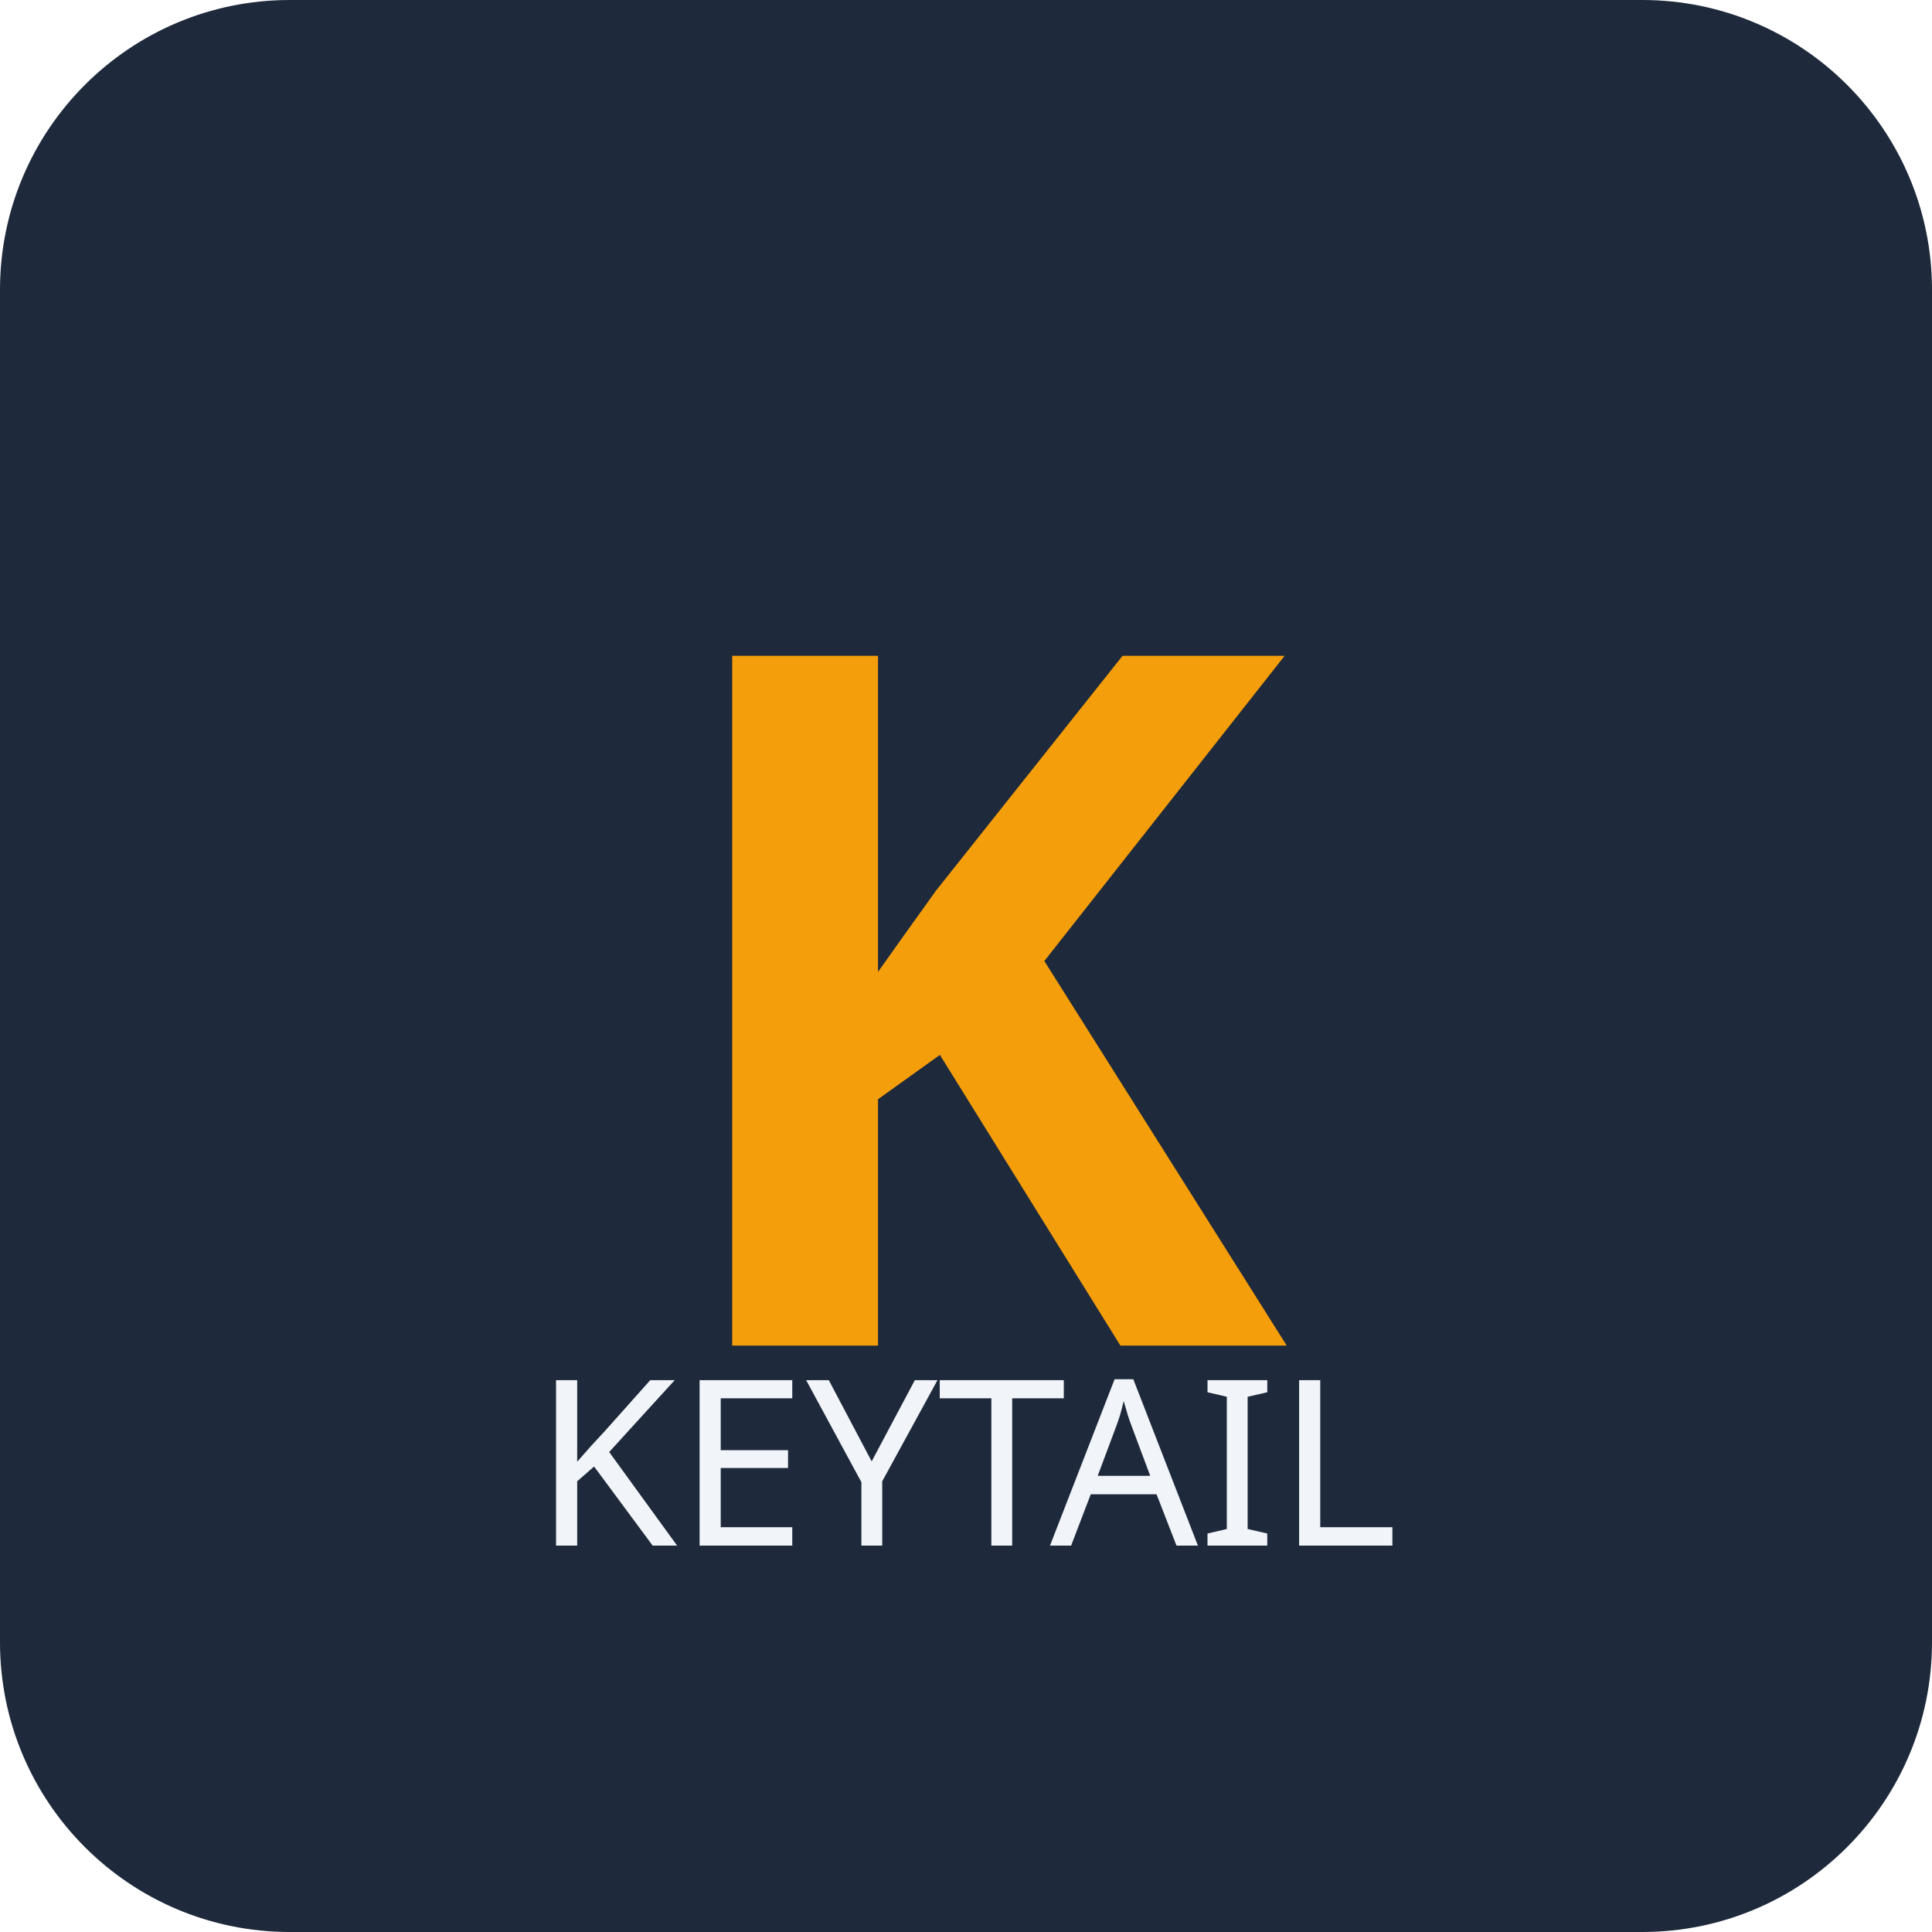
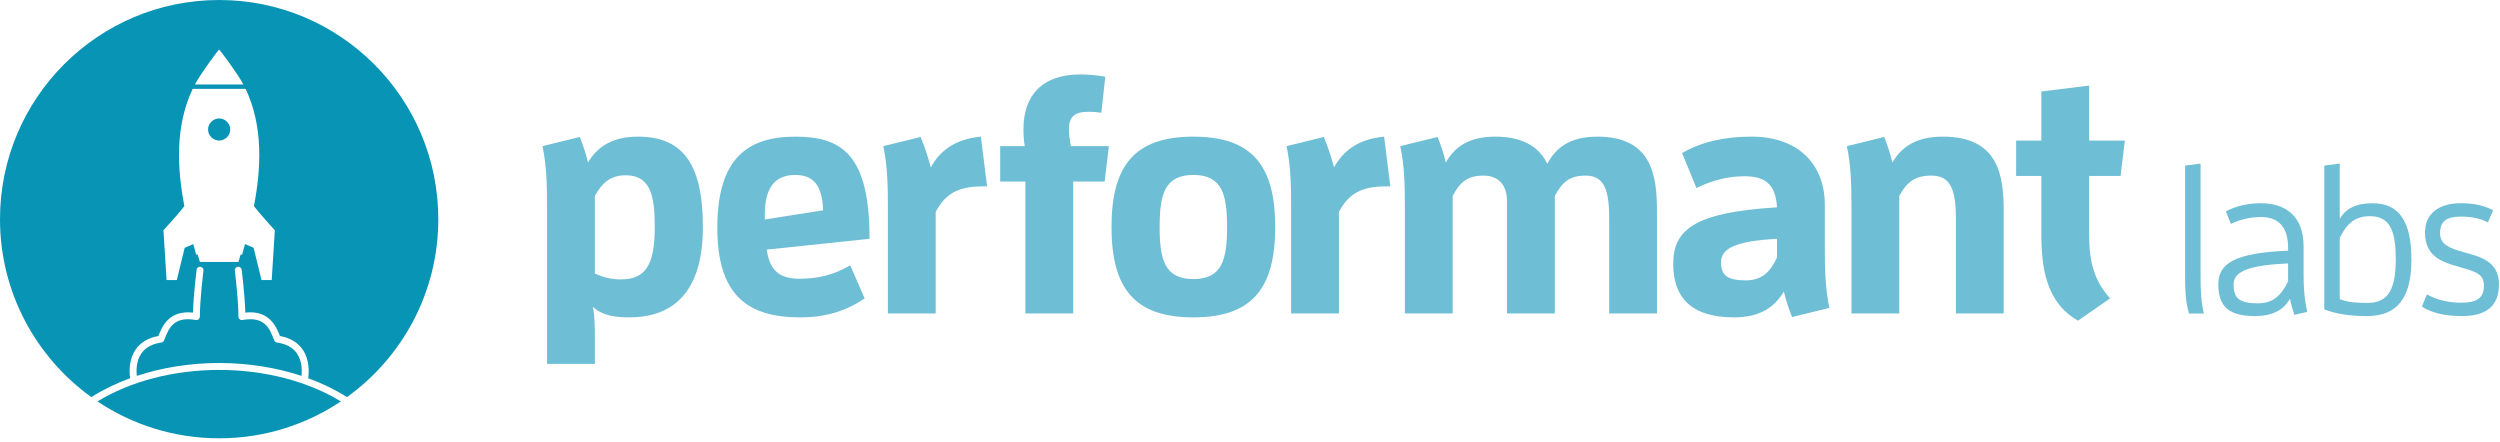
- <svg xmlns="http://www.w3.org/2000/svg" viewBox="0 0 100 100" width="100%" height="100%">
-   <rect width="100" height="100" fill="#1E293B" rx="15" />
-   <text x="50" y="52" font-family="sans-serif" font-weight="bold" font-size="50" fill="#F59E0B" text-anchor="middle" dominant-baseline="middle">K</text>
-   <text x="50" y="80" font-family="sans-serif" font-size="12" fill="#F1F5F9" text-anchor="middle">KEYTAIL</text>
+ <svg xmlns="http://www.w3.org/2000/svg" width="100%" height="100%" viewBox="0 0 600 106" version="1.1" xml:space="preserve" style="fill-rule:evenodd;clip-rule:evenodd;stroke-linejoin:round;stroke-miterlimit:2;">
+   <g transform="matrix(1,0,0,1,0,-0.807001)">
+     <g>
+       <path d="M148.974,67.862C154.788,67.862 157.145,64.64 157.145,55.29C157.145,47.589 156.045,42.874 150.153,42.874C146.538,42.874 144.494,44.681 142.766,47.825L142.766,66.448C144.967,67.468 147.009,67.862 148.974,67.862ZM131.294,88.135L131.294,50.418C131.294,45.624 131.215,40.595 130.194,35.88L139.151,33.681C139.938,35.644 140.644,37.766 141.115,39.808C143.394,35.958 147.087,33.602 153.06,33.602C163.275,33.602 168.696,39.338 168.696,55.29C168.696,72.891 159.66,76.977 151.016,76.977C147.795,76.977 144.573,76.585 142.294,74.462C142.766,76.742 142.766,79.413 142.766,82.32L142.766,88.135L131.294,88.135Z" style="fill:rgb(110,190,213);fill-rule:nonzero;" />
+       <path d="M197.534,51.282C197.378,45.153 195.098,42.796 190.856,42.796C186.062,42.796 183.548,45.781 183.548,52.303L183.548,53.481L197.534,51.282ZM192.033,76.977C179.382,76.977 172.154,71.634 172.154,55.447C172.154,38.71 179.539,33.602 190.856,33.602C202.012,33.602 208.693,37.845 208.693,58.118L184.018,60.711C184.726,65.74 187.082,67.705 191.876,67.705C196.199,67.705 200.049,66.84 204.056,64.483L207.514,72.419C203.034,75.484 198.084,76.977 192.033,76.977Z" style="fill:rgb(110,190,213);fill-rule:nonzero;" />
+       <path d="M213.094,76.034L213.094,50.418C213.094,45.624 213.016,40.595 211.994,35.88L220.952,33.681C221.895,35.958 222.758,38.551 223.388,40.987C225.508,37.137 228.966,34.23 235.409,33.602L236.904,45.545L235.725,45.545C230.066,45.545 226.846,47.273 224.566,51.675L224.566,76.034L213.094,76.034Z" style="fill:rgb(110,190,213);fill-rule:nonzero;" />
+       <path d="M246.095,76.034L246.095,44.367L240.046,44.367L240.046,35.88L245.938,35.88C245.703,34.466 245.624,33.13 245.624,31.873C245.624,23.701 250.104,18.672 259.297,18.672C261.104,18.672 263.069,18.829 265.269,19.221L264.326,27.865C263.147,27.708 262.204,27.63 261.338,27.63C257.961,27.63 256.547,28.73 256.547,31.873C256.547,32.973 256.704,34.309 257.018,35.88L266.133,35.88L265.113,44.367L257.569,44.367L257.569,76.034L246.095,76.034Z" style="fill:rgb(110,190,213);fill-rule:nonzero;" />
+       <path d="M294.5,55.29C294.5,47.511 293.321,42.796 286.406,42.796C279.492,42.796 278.313,47.511 278.313,55.29C278.313,63.069 279.492,67.784 286.406,67.784C293.321,67.784 294.5,63.069 294.5,55.29ZM266.762,55.29C266.762,40.516 272.34,33.602 286.406,33.602C300.471,33.602 306.051,40.516 306.051,55.29C306.051,70.063 300.471,76.977 286.406,76.977C272.34,76.977 266.762,70.063 266.762,55.29Z" style="fill:rgb(110,190,213);fill-rule:nonzero;" />
+       <path d="M309.872,76.034L309.872,50.418C309.872,45.624 309.793,40.595 308.772,35.88L317.729,33.681C318.673,35.958 319.536,38.551 320.165,40.987C322.286,37.137 325.744,34.23 332.187,33.602L333.681,45.545L332.503,45.545C326.844,45.545 323.623,47.273 321.344,51.675L321.344,76.034L309.872,76.034Z" style="fill:rgb(110,190,213);fill-rule:nonzero;" />
+       <path d="M386.202,76.034L386.202,53.167C386.202,46.095 384.866,42.952 380.543,42.952C376.614,42.952 374.886,44.602 373.156,47.825L373.156,76.034L361.684,76.034L361.684,49.082C361.684,45.389 359.799,42.952 356.027,42.952C352.099,42.952 350.369,44.602 348.641,47.825L348.641,76.034L337.169,76.034L337.169,50.418C337.169,45.624 337.09,40.595 336.068,35.88L345.026,33.681C345.811,35.644 346.519,37.766 346.989,39.808C349.19,35.958 352.648,33.602 358.856,33.602C365.848,33.602 369.542,36.352 371.35,40.124C373.551,35.958 377.164,33.602 383.371,33.602C396.574,33.602 397.674,43.109 397.674,51.596L397.674,76.034L386.202,76.034Z" style="fill:rgb(110,190,213);fill-rule:nonzero;" />
+       <path d="M426.48,58.118C416.581,58.667 413.044,60.397 413.044,63.777C413.044,66.84 414.537,68.098 419.015,68.098C422.945,68.098 424.909,65.975 426.48,62.598L426.48,58.118ZM430.095,76.898C429.31,74.933 428.602,72.813 428.131,70.769C425.852,74.619 422.316,76.977 416.108,76.977C405.658,76.977 401.572,71.948 401.572,64.169C401.572,56.074 406.442,51.753 426.48,50.574C426.166,44.602 423.181,43.109 418.623,43.109C414.694,43.109 410.765,44.131 407.15,45.938L403.692,37.531C408.643,34.701 414.223,33.602 420.431,33.602C431.352,33.602 437.954,40.046 437.954,49.947L437.954,60.162C437.954,64.954 438.032,69.983 439.053,74.698L430.095,76.898Z" style="fill:rgb(110,190,213);fill-rule:nonzero;" />
+       <path d="M469.416,76.034L469.416,53.167C469.416,46.095 468,42.952 463.522,42.952C459.437,42.952 457.628,44.602 455.822,47.825L455.822,76.034L444.349,76.034L444.349,50.418C444.349,45.624 444.271,40.595 443.249,35.88L452.207,33.681C452.993,35.644 453.699,37.766 454.17,39.808C456.449,35.958 459.986,33.602 466.272,33.602C479.788,33.602 480.888,43.109 480.888,51.596L480.888,76.034L469.416,76.034Z" style="fill:rgb(110,190,213);fill-rule:nonzero;" />
+       <path d="M498.724,77.763C491.023,73.441 489.923,64.875 489.923,57.018L489.923,43.031L483.872,43.031L483.872,34.544L489.923,34.544L489.923,22.758L501.395,21.344L501.395,34.544L509.96,34.544L508.939,43.031L501.395,43.031L501.395,57.253C501.395,63.539 502.574,68.176 506.424,72.419L498.724,77.763Z" style="fill:rgb(110,190,213);fill-rule:nonzero;" />
+       <path d="M525.379,76.062C524.576,73.555 524.425,70.544 524.425,67.136L524.425,40.554L528.137,40.053L528.137,67.335C528.137,70.294 528.237,73.303 528.939,76.062L525.379,76.062Z" style="fill:rgb(110,190,213);fill-rule:nonzero;" />
+       <path d="M549.15,64.026C540.474,64.426 536.061,65.68 536.061,69.041C536.061,72.15 537.114,73.605 541.879,73.605C545.64,73.605 547.495,71.648 549.15,68.338L549.15,64.026ZM549.601,72.501C548.046,75.21 545.439,76.665 541.176,76.665C535.259,76.665 532.399,74.657 532.399,69.041C532.399,63.975 536.361,61.517 549.15,60.966L549.15,60.364C549.15,54.647 546.242,52.892 542.631,52.892C540.123,52.892 537.665,53.443 535.408,54.547L534.206,51.538C536.762,50.184 539.57,49.582 542.631,49.582C548.147,49.582 552.862,52.341 552.862,59.963L552.862,66.683C552.862,69.793 553.063,72.902 553.765,75.661L550.656,76.364C550.203,75.11 549.853,73.805 549.601,72.501Z" style="fill:rgb(110,190,213);fill-rule:nonzero;" />
+       <path d="M568.108,73.504C572.37,73.504 574.98,71.448 574.98,63.123C574.98,56.704 573.876,52.691 568.81,52.691C565.05,52.691 563.194,54.596 561.539,57.906L561.539,72.601C563.495,73.404 565.851,73.504 568.108,73.504ZM557.827,40.554L561.539,40.053L561.539,53.342C562.993,50.835 565.5,49.582 569.413,49.582C575.932,49.582 578.741,54.145 578.741,63.123C578.741,74.055 573.876,76.665 567.958,76.665C564.447,76.665 560.937,76.263 557.827,75.059L557.827,40.554Z" style="fill:rgb(110,190,213);fill-rule:nonzero;" />
+       <path d="M590.675,73.455C594.085,73.455 596.142,72.552 596.142,69.442C596.142,66.583 594.386,66.081 590.425,64.928C586.062,63.725 582,62.371 582,56.603C582,51.738 585.81,49.582 590.476,49.582C593.333,49.582 595.992,49.983 598.35,51.286L597.094,54.196C595.339,53.242 593.133,52.791 590.775,52.791C587.817,52.791 585.611,53.393 585.611,56.804C585.611,59.612 588.167,60.464 591.428,61.368C595.39,62.47 599.753,63.574 599.753,69.041C599.753,74.557 596.342,76.665 590.875,76.665C587.166,76.665 583.905,76.062 581.246,74.407L582.45,71.448C584.808,72.802 587.666,73.455 590.675,73.455Z" style="fill:rgb(110,190,213);fill-rule:nonzero;" />
+       <path d="M23.392,97.148C31.747,102.736 41.789,106 52.596,106C63.402,106 73.445,102.736 81.8,97.148C73.96,92.346 63.554,89.586 52.596,89.586C41.638,89.586 31.232,92.346 23.392,97.148Z" style="fill:rgb(8,148,181);fill-rule:nonzero;" />
+       <path d="M65.211,68.019L62.761,68.019L60.866,60.269L58.804,59.38C58.571,60.249 58.341,61.088 58.116,61.906L57.747,61.906C57.572,62.516 57.396,63.112 57.223,63.672L47.968,63.672C47.794,63.113 47.618,62.516 47.444,61.906L47.075,61.906C46.849,61.088 46.62,60.25 46.387,59.38L44.325,60.269L42.43,68.019L39.98,68.019L39.23,56.08C39.23,56.08 43.332,51.549 44.248,50.284C42.524,41.289 41.971,31.159 46.242,22.136L58.949,22.136C63.22,31.16 62.666,41.289 60.943,50.284C61.858,51.549 65.962,56.08 65.962,56.08L65.211,68.019ZM52.582,12.715C52.723,12.715 56.939,18.319 58.409,21.079L52.611,21.079L52.581,21.079L46.784,21.079C48.254,18.319 52.44,12.715 52.582,12.715ZM105.193,53.404C105.193,24.356 81.644,0.807 52.596,0.807C23.548,0.807 0,24.356 0,53.404C0,70.998 8.647,86.563 21.915,96.112C24.719,94.33 27.853,92.813 31.226,91.583C31.032,90.218 30.856,87.194 32.53,84.73C33.707,82.997 35.549,81.894 38.01,81.448C38.02,81.424 38.029,81.4 38.039,81.375C38.847,79.326 40.486,75.173 46.32,75.832C46.427,71.649 47.151,65.813 47.184,65.547C47.241,65.093 47.656,64.769 48.11,64.828C48.565,64.884 48.888,65.299 48.831,65.753C48.822,65.823 47.966,72.716 47.966,76.795C47.966,77.041 47.856,77.276 47.666,77.433C47.476,77.591 47.226,77.656 46.983,77.61C41.702,76.612 40.477,79.716 39.582,81.984C39.508,82.172 39.439,82.349 39.371,82.511C39.258,82.781 39.012,82.972 38.722,83.014C36.503,83.331 34.881,84.222 33.903,85.662C32.665,87.484 32.694,89.781 32.828,91.024C38.888,89.022 45.637,87.927 52.596,87.927C59.554,87.927 66.302,89.022 72.361,91.023C72.494,89.775 72.52,87.468 71.283,85.654C70.304,84.218 68.685,83.33 66.469,83.014C66.18,82.972 65.933,82.781 65.821,82.511C65.753,82.349 65.683,82.172 65.609,81.984C64.715,79.716 63.49,76.614 58.209,77.61C57.966,77.656 57.716,77.591 57.526,77.433C57.335,77.276 57.225,77.041 57.225,76.795C57.225,72.716 56.37,65.823 56.361,65.753C56.304,65.299 56.627,64.884 57.081,64.828C57.535,64.769 57.951,65.093 58.007,65.547C58.041,65.813 58.765,71.649 58.871,75.832C64.704,75.17 66.344,79.326 67.153,81.375C67.162,81.4 67.172,81.424 67.182,81.448C69.642,81.894 71.485,82.997 72.661,84.73C74.335,87.194 74.159,90.218 73.966,91.583C77.339,92.813 80.473,94.33 83.276,96.112C96.544,86.563 105.193,70.998 105.193,53.404Z" style="fill:rgb(8,148,181);fill-rule:nonzero;" />
+       <path d="M52.596,29.229C51.121,29.257 49.937,30.433 49.937,31.887C49.937,33.339 51.121,34.518 52.596,34.547C54.07,34.518 55.255,33.339 55.255,31.887C55.255,30.433 54.07,29.257 52.596,29.229Z" style="fill:rgb(8,148,181);fill-rule:nonzero;" />
+     </g>
+   </g>
</svg>
